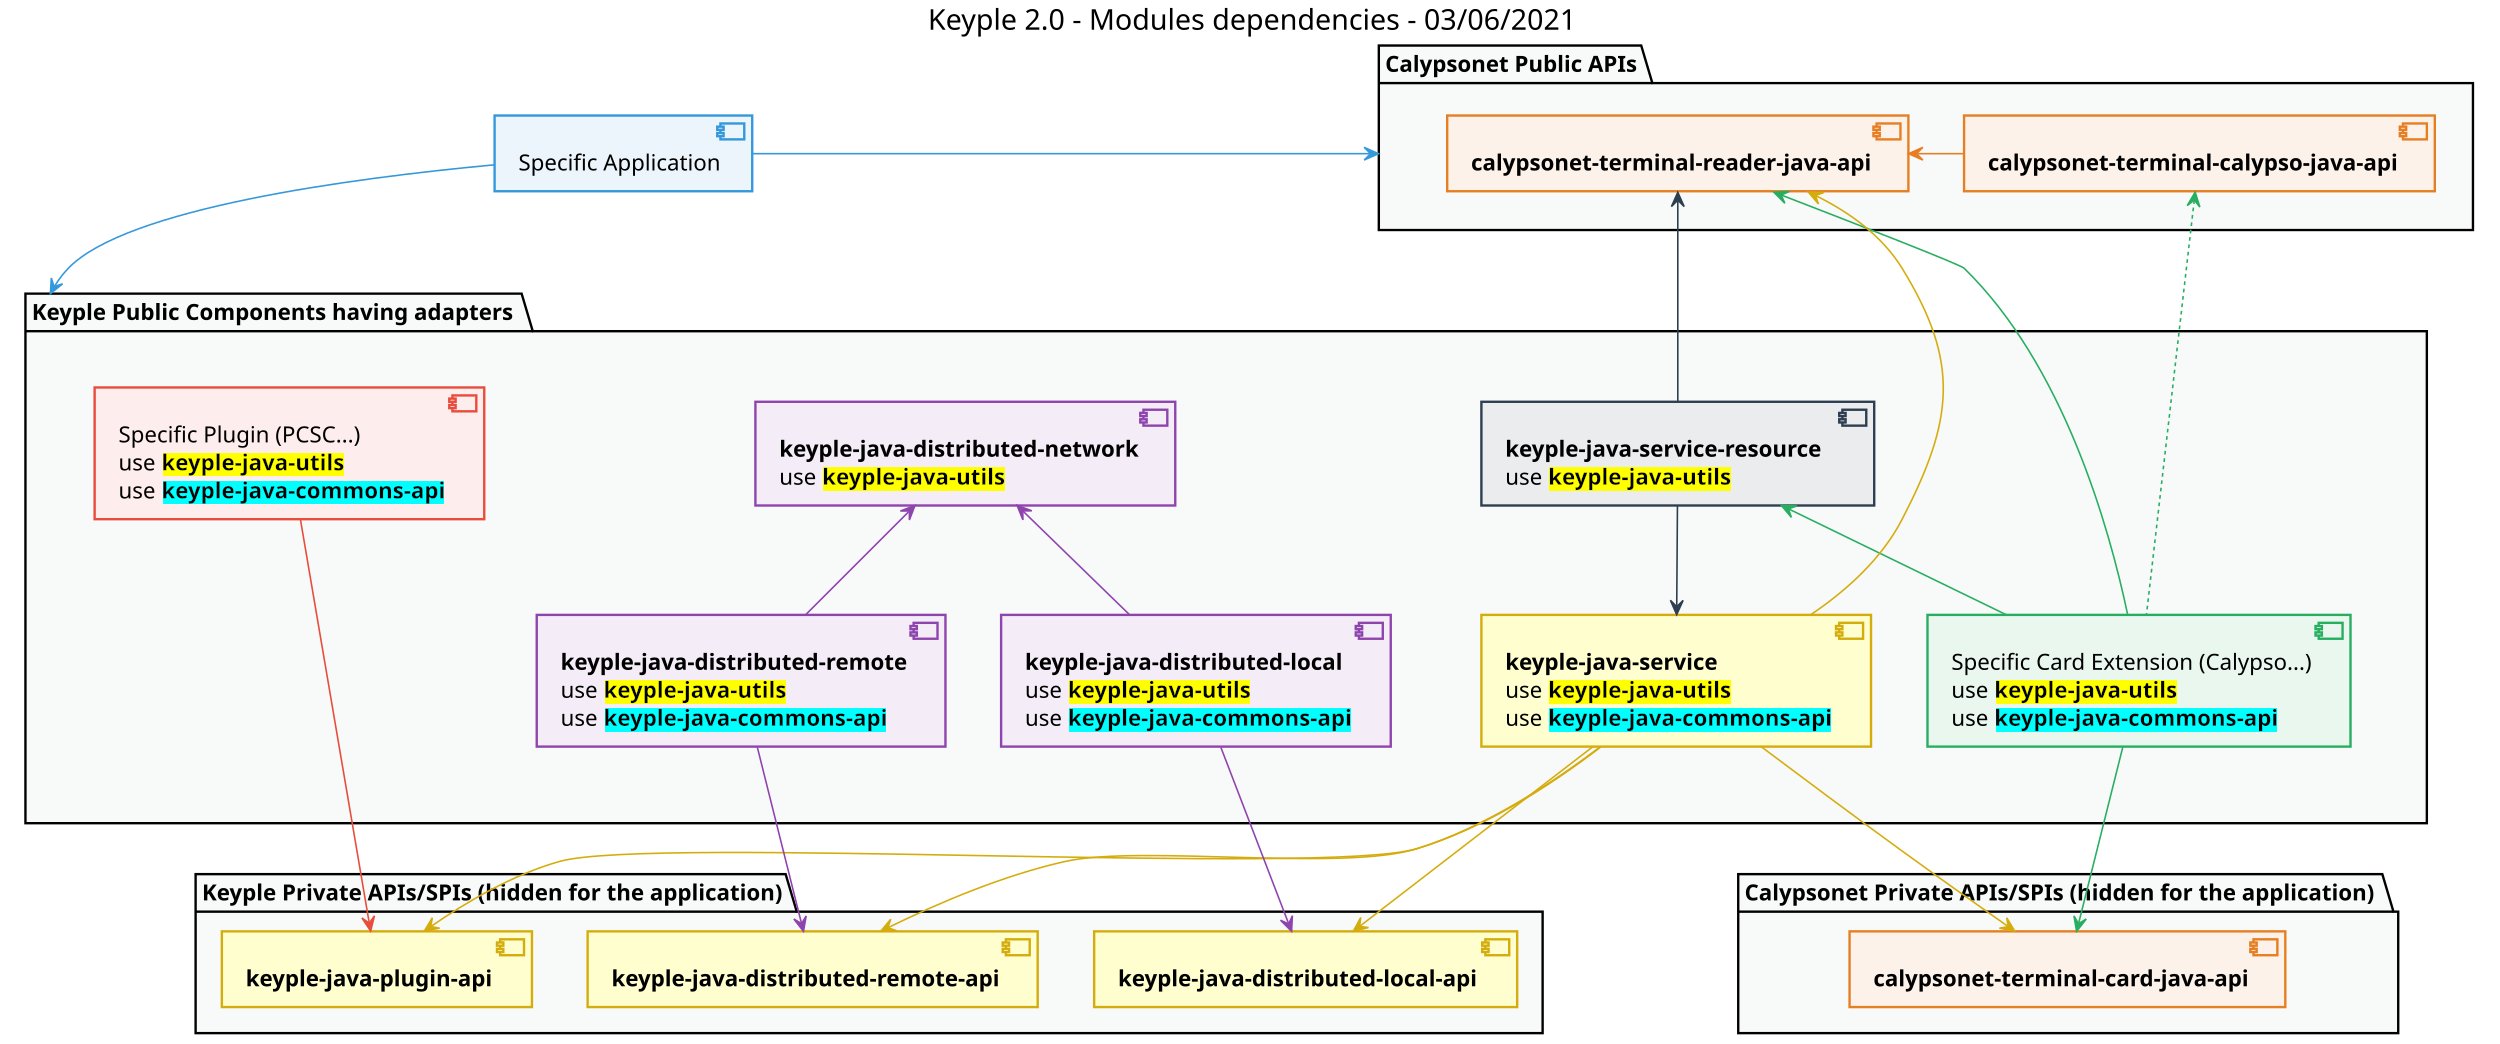
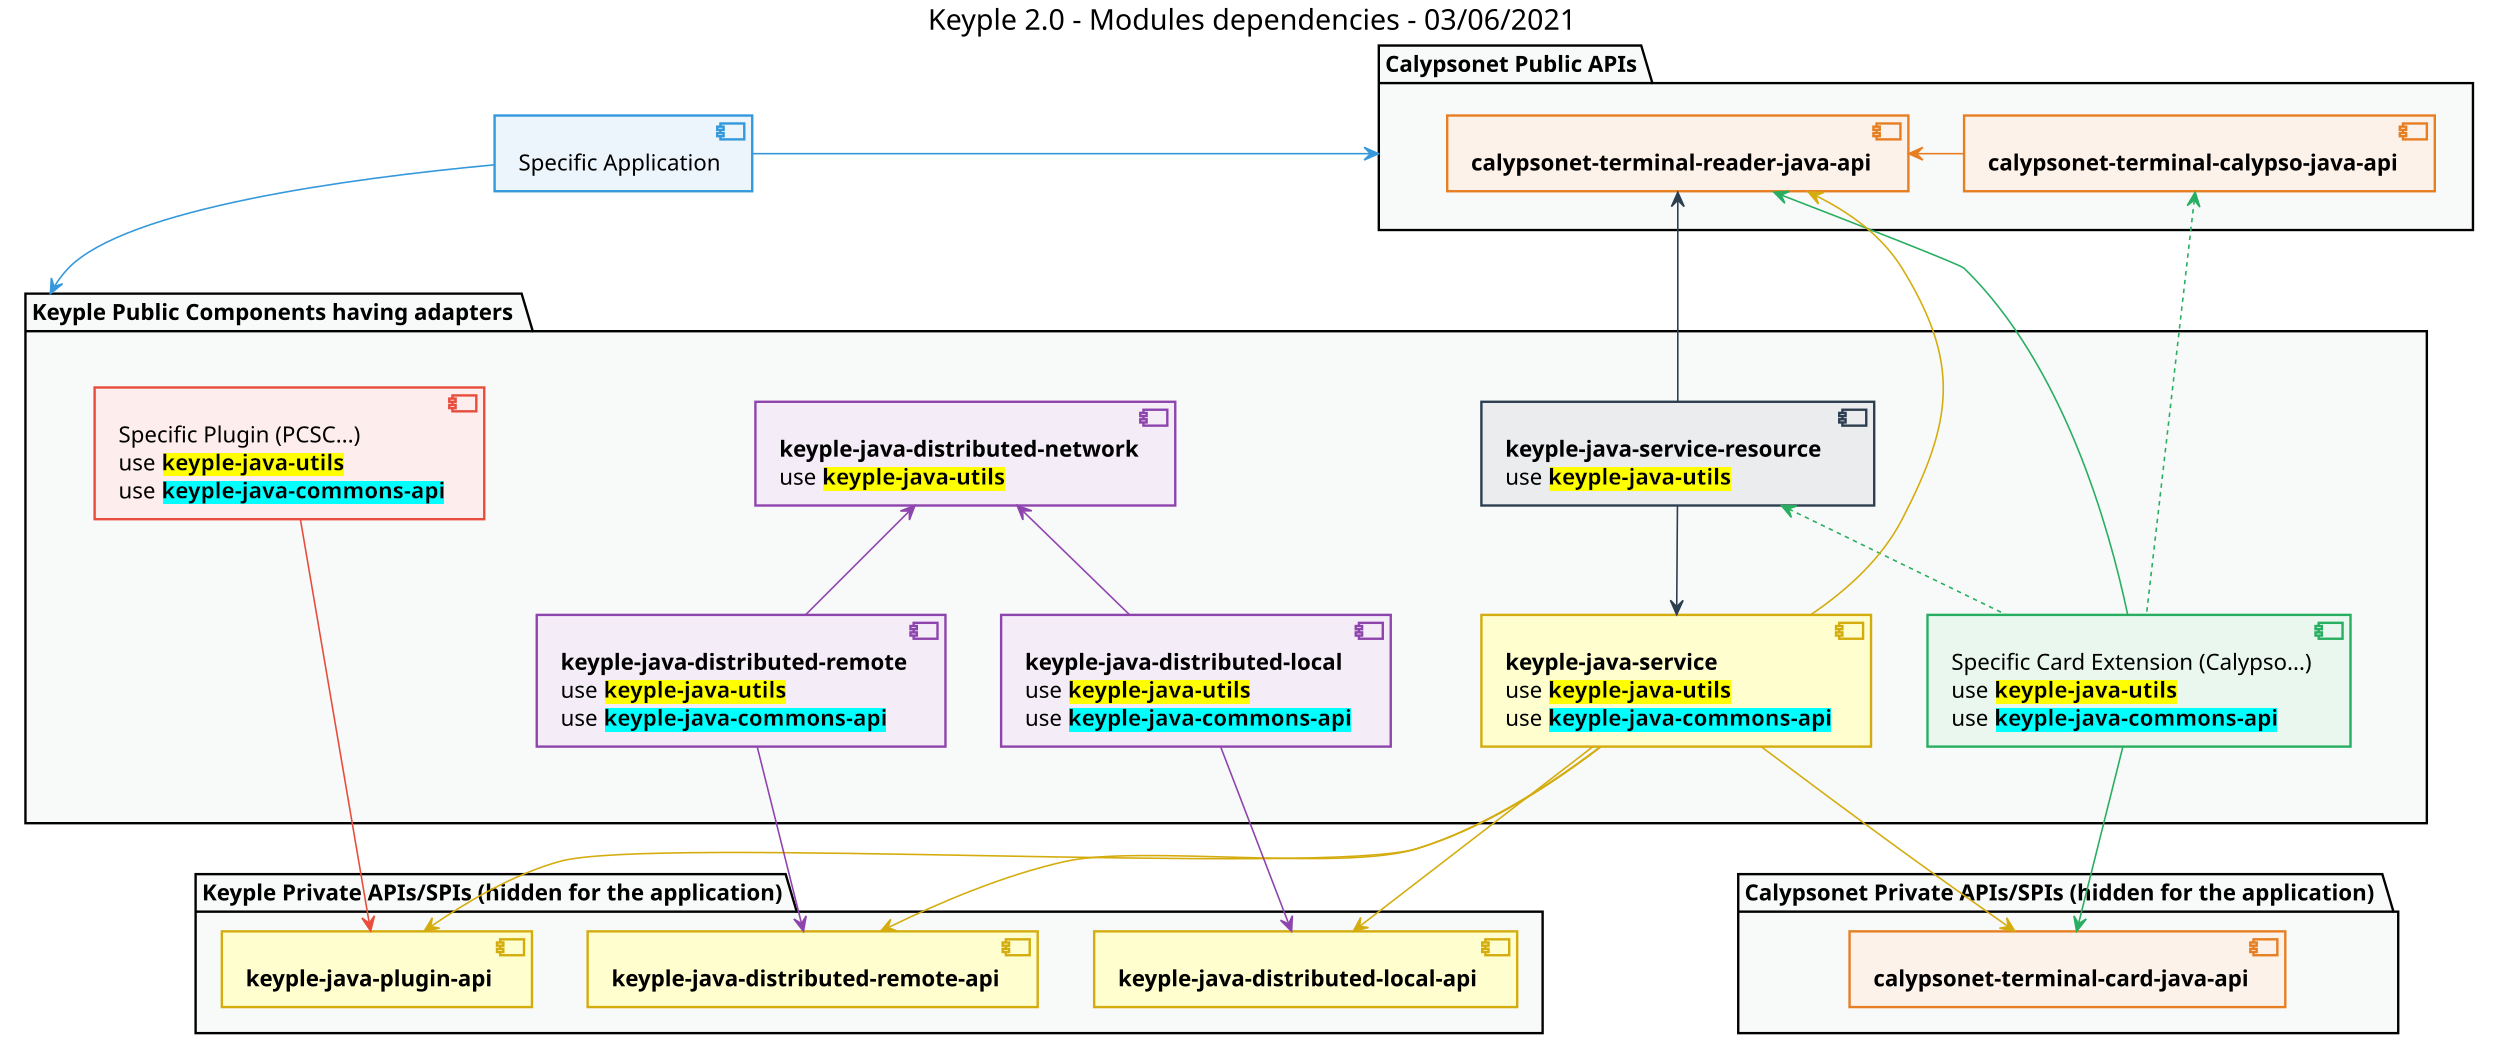
- <svg xmlns="http://www.w3.org/2000/svg" contentScriptType="application/ecmascript" contentStyleType="text/css" height="1968px" preserveAspectRatio="none" style="width:4716px;height:1968px;background:#FFFFFF;" version="1.1" viewBox="0 0 4716 1968" width="4716px" zoomAndPan="magnify">
+ <svg xmlns="http://www.w3.org/2000/svg" contentScriptType="application/ecmascript" contentStyleType="text/css" height="1640px" preserveAspectRatio="none" style="width:3930px;height:1640px;background:#FFFFFF;" version="1.1" viewBox="0 0 3930 1640" width="3930px" zoomAndPan="magnify">
  <defs>
-     <filter height="1" id="bctd3h46m6i4q0" width="1" x="0" y="0">
+     <filter height="1" id="b1co1uwcy8jeom0" width="1" x="0" y="0">
      <feFlood flood-color="#FFFF00" result="flood" />
      <feComposite in="SourceGraphic" in2="flood" operator="over" />
    </filter>
-     <filter height="1" id="bctd3h46m6i4q1" width="1" x="0" y="0">
+     <filter height="1" id="b1co1uwcy8jeom1" width="1" x="0" y="0">
      <feFlood flood-color="#00FFFF" result="flood" />
      <feComposite in="SourceGraphic" in2="flood" operator="over" />
    </filter>
  </defs>
  <g>
-     <text fill="#000000" font-family="sans-serif" font-size="54" lengthAdjust="spacing" textLength="1176" x="1750.5" y="56.057">Keyple 2.0 - Modules dependencies - 03/06/2021</text>
-     <polygon fill="#F8F9F9" points="2601,85.922,3096,85.922,3117,156.75,4665,156.75,4665,433.922,2601,433.922,2601,85.922" style="stroke:#000000;stroke-width:4.5;" />
-     <line style="stroke:#000000;stroke-width:4.5;" x1="2601" x2="3117" y1="156.75" y2="156.75" />
-     <text fill="#000000" font-family="sans-serif" font-size="42" font-weight="bold" lengthAdjust="spacing" textLength="477" x="2613" y="135.522">Calypsonet Public APIs</text>
-     <polygon fill="#F8F9F9" points="3279,1648.922,4494,1648.922,4515,1719.75,4524,1719.75,4524,1948.922,3279,1948.922,3279,1648.922" style="stroke:#000000;stroke-width:4.5;" />
-     <line style="stroke:#000000;stroke-width:4.5;" x1="3279" x2="4515" y1="1719.75" y2="1719.75" />
-     <text fill="#000000" font-family="sans-serif" font-size="42" font-weight="bold" lengthAdjust="spacing" textLength="1197" x="3291" y="1698.522">Calypsonet Private APIs/SPIs  (hidden for the application)</text>
-     <polygon fill="#F8F9F9" points="48,553.922,984,553.922,1005,624.75,4578,624.75,4578,1552.922,48,1552.922,48,553.922" style="stroke:#000000;stroke-width:4.5;" />
-     <line style="stroke:#000000;stroke-width:4.5;" x1="48" x2="1005" y1="624.75" y2="624.75" />
-     <text fill="#000000" font-family="sans-serif" font-size="42" font-weight="bold" lengthAdjust="spacing" textLength="918" x="60" y="603.521">Keyple Public Components having adapters</text>
-     <polygon fill="#F8F9F9" points="369,1648.922,1482,1648.922,1503,1719.75,2910,1719.75,2910,1948.922,369,1948.922,369,1648.922" style="stroke:#000000;stroke-width:4.5;" />
-     <line style="stroke:#000000;stroke-width:4.5;" x1="369" x2="1503" y1="1719.75" y2="1719.75" />
-     <text fill="#000000" font-family="sans-serif" font-size="42" font-weight="bold" lengthAdjust="spacing" textLength="1095" x="381" y="1698.522">Keyple Private APIs/SPIs (hidden for the application)</text>
-     <rect fill="#FDF2E9" height="142.828" style="stroke:#E67E22;stroke-width:4.5;" width="870" x="2730" y="217.922" />
-     <rect fill="#FDF2E9" height="30" style="stroke:#E67E22;stroke-width:4.5;" width="45" x="3540" y="232.922" />
-     <rect fill="#FDF2E9" height="6" style="stroke:#E67E22;stroke-width:4.5;" width="12" x="3534" y="238.922" />
-     <rect fill="#FDF2E9" height="6" style="stroke:#E67E22;stroke-width:4.5;" width="12" x="3534" y="250.922" />
-     <text fill="#000000" font-family="sans-serif" font-size="42" font-weight="bold" lengthAdjust="spacing" textLength="750" x="2775" y="321.522">calypsonet-terminal-reader-java-api</text>
-     <rect fill="#FDF2E9" height="142.828" style="stroke:#E67E22;stroke-width:4.5;" width="888" x="3705" y="217.922" />
-     <rect fill="#FDF2E9" height="30" style="stroke:#E67E22;stroke-width:4.5;" width="45" x="4533" y="232.922" />
-     <rect fill="#FDF2E9" height="6" style="stroke:#E67E22;stroke-width:4.5;" width="12" x="4527" y="238.922" />
-     <rect fill="#FDF2E9" height="6" style="stroke:#E67E22;stroke-width:4.5;" width="12" x="4527" y="250.922" />
-     <text fill="#000000" font-family="sans-serif" font-size="42" font-weight="bold" lengthAdjust="spacing" textLength="768" x="3750" y="321.522">calypsonet-terminal-calypso-java-api</text>
-     <rect fill="#FDF2E9" height="142.828" style="stroke:#E67E22;stroke-width:4.5;" width="822" x="3489" y="1756.922" />
-     <rect fill="#FDF2E9" height="30" style="stroke:#E67E22;stroke-width:4.5;" width="45" x="4251" y="1771.922" />
-     <rect fill="#FDF2E9" height="6" style="stroke:#E67E22;stroke-width:4.5;" width="12" x="4245" y="1777.922" />
-     <rect fill="#FDF2E9" height="6" style="stroke:#E67E22;stroke-width:4.5;" width="12" x="4245" y="1789.922" />
-     <text fill="#000000" font-family="sans-serif" font-size="42" font-weight="bold" lengthAdjust="spacing" textLength="702" x="3534" y="1860.522">calypsonet-terminal-card-java-api</text>
-     <rect fill="#FDEDEC" height="248.484" style="stroke:#E74C3C;stroke-width:4.5;" width="735" x="178.5" y="730.922" />
-     <rect fill="#FDEDEC" height="30" style="stroke:#E74C3C;stroke-width:4.5;" width="45" x="853.5" y="745.922" />
-     <rect fill="#FDEDEC" height="6" style="stroke:#E74C3C;stroke-width:4.5;" width="12" x="847.5" y="751.922" />
-     <rect fill="#FDEDEC" height="6" style="stroke:#E74C3C;stroke-width:4.5;" width="12" x="847.5" y="763.922" />
-     <text fill="#000000" font-family="sans-serif" font-size="42" lengthAdjust="spacing" textLength="468" x="223.5" y="834.521">Specific Plugin (PCSC...)</text>
-     <text fill="#000000" font-family="sans-serif" font-size="42" lengthAdjust="spacing" textLength="69" x="223.5" y="887.35">use</text>
-     <text fill="#000000" filter="url(#bctd3h46m6i4q0)" font-family="sans-serif" font-size="42" font-weight="bold" lengthAdjust="spacing" textLength="345" x="304.5" y="887.35">keyple-java-utils</text>
-     <text fill="#000000" font-family="sans-serif" font-size="42" lengthAdjust="spacing" textLength="69" x="223.5" y="940.178">use</text>
-     <text fill="#000000" filter="url(#bctd3h46m6i4q1)" font-family="sans-serif" font-size="42" font-weight="bold" lengthAdjust="spacing" textLength="534" x="304.5" y="940.178">keyple-java-commons-api</text>
-     <rect fill="#E9F7EF" height="248.484" style="stroke:#27AE60;stroke-width:4.5;" width="798" x="3636" y="1159.922" />
-     <rect fill="#E9F7EF" height="30" style="stroke:#27AE60;stroke-width:4.5;" width="45" x="4374" y="1174.922" />
-     <rect fill="#E9F7EF" height="6" style="stroke:#27AE60;stroke-width:4.5;" width="12" x="4368" y="1180.922" />
-     <rect fill="#E9F7EF" height="6" style="stroke:#27AE60;stroke-width:4.5;" width="12" x="4368" y="1192.922" />
-     <text fill="#000000" font-family="sans-serif" font-size="42" lengthAdjust="spacing" textLength="678" x="3681" y="1263.522">Specific Card Extension (Calypso...)</text>
-     <text fill="#000000" font-family="sans-serif" font-size="42" lengthAdjust="spacing" textLength="69" x="3681" y="1316.35">use</text>
-     <text fill="#000000" filter="url(#bctd3h46m6i4q0)" font-family="sans-serif" font-size="42" font-weight="bold" lengthAdjust="spacing" textLength="345" x="3762" y="1316.35">keyple-java-utils</text>
-     <text fill="#000000" font-family="sans-serif" font-size="42" lengthAdjust="spacing" textLength="69" x="3681" y="1369.178">use</text>
-     <text fill="#000000" filter="url(#bctd3h46m6i4q1)" font-family="sans-serif" font-size="42" font-weight="bold" lengthAdjust="spacing" textLength="534" x="3762" y="1369.178">keyple-java-commons-api</text>
-     <rect fill="#FEFECE" height="248.484" style="stroke:#D4AC0D;stroke-width:4.5;" width="735" x="2794.5" y="1159.922" />
-     <rect fill="#FEFECE" height="30" style="stroke:#D4AC0D;stroke-width:4.5;" width="45" x="3469.5" y="1174.922" />
-     <rect fill="#FEFECE" height="6" style="stroke:#D4AC0D;stroke-width:4.5;" width="12" x="3463.5" y="1180.922" />
-     <rect fill="#FEFECE" height="6" style="stroke:#D4AC0D;stroke-width:4.5;" width="12" x="3463.5" y="1192.922" />
-     <text fill="#000000" font-family="sans-serif" font-size="42" font-weight="bold" lengthAdjust="spacing" textLength="414" x="2839.5" y="1263.522">keyple-java-service</text>
-     <text fill="#000000" font-family="sans-serif" font-size="42" lengthAdjust="spacing" textLength="69" x="2839.5" y="1316.35">use</text>
-     <text fill="#000000" filter="url(#bctd3h46m6i4q0)" font-family="sans-serif" font-size="42" font-weight="bold" lengthAdjust="spacing" textLength="345" x="2920.5" y="1316.35">keyple-java-utils</text>
-     <text fill="#000000" font-family="sans-serif" font-size="42" lengthAdjust="spacing" textLength="69" x="2839.5" y="1369.178">use</text>
-     <text fill="#000000" filter="url(#bctd3h46m6i4q1)" font-family="sans-serif" font-size="42" font-weight="bold" lengthAdjust="spacing" textLength="534" x="2920.5" y="1369.178">keyple-java-commons-api</text>
-     <rect fill="#EAECEE" height="195.656" style="stroke:#2C3E50;stroke-width:4.5;" width="741" x="2794.5" y="757.922" />
-     <rect fill="#EAECEE" height="30" style="stroke:#2C3E50;stroke-width:4.5;" width="45" x="3475.5" y="772.922" />
-     <rect fill="#EAECEE" height="6" style="stroke:#2C3E50;stroke-width:4.5;" width="12" x="3469.5" y="778.922" />
-     <rect fill="#EAECEE" height="6" style="stroke:#2C3E50;stroke-width:4.5;" width="12" x="3469.5" y="790.922" />
-     <text fill="#000000" font-family="sans-serif" font-size="42" font-weight="bold" lengthAdjust="spacing" textLength="621" x="2839.5" y="861.521">keyple-java-service-resource</text>
-     <text fill="#000000" font-family="sans-serif" font-size="42" lengthAdjust="spacing" textLength="69" x="2839.5" y="914.35">use</text>
-     <text fill="#000000" filter="url(#bctd3h46m6i4q0)" font-family="sans-serif" font-size="42" font-weight="bold" lengthAdjust="spacing" textLength="345" x="2920.5" y="914.35">keyple-java-utils</text>
-     <rect fill="#F4ECF7" height="195.656" style="stroke:#8E44AD;stroke-width:4.5;" width="792" x="1425" y="757.922" />
-     <rect fill="#F4ECF7" height="30" style="stroke:#8E44AD;stroke-width:4.5;" width="45" x="2157" y="772.922" />
-     <rect fill="#F4ECF7" height="6" style="stroke:#8E44AD;stroke-width:4.5;" width="12" x="2151" y="778.922" />
-     <rect fill="#F4ECF7" height="6" style="stroke:#8E44AD;stroke-width:4.5;" width="12" x="2151" y="790.922" />
-     <text fill="#000000" font-family="sans-serif" font-size="42" font-weight="bold" lengthAdjust="spacing" textLength="672" x="1470" y="861.521">keyple-java-distributed-network</text>
-     <text fill="#000000" font-family="sans-serif" font-size="42" lengthAdjust="spacing" textLength="69" x="1470" y="914.35">use</text>
-     <text fill="#000000" filter="url(#bctd3h46m6i4q0)" font-family="sans-serif" font-size="42" font-weight="bold" lengthAdjust="spacing" textLength="345" x="1551" y="914.35">keyple-java-utils</text>
-     <rect fill="#F4ECF7" height="248.484" style="stroke:#8E44AD;stroke-width:4.5;" width="735" x="1888.5" y="1159.922" />
-     <rect fill="#F4ECF7" height="30" style="stroke:#8E44AD;stroke-width:4.5;" width="45" x="2563.5" y="1174.922" />
-     <rect fill="#F4ECF7" height="6" style="stroke:#8E44AD;stroke-width:4.5;" width="12" x="2557.5" y="1180.922" />
-     <rect fill="#F4ECF7" height="6" style="stroke:#8E44AD;stroke-width:4.5;" width="12" x="2557.5" y="1192.922" />
-     <text fill="#000000" font-family="sans-serif" font-size="42" font-weight="bold" lengthAdjust="spacing" textLength="600" x="1933.5" y="1263.522">keyple-java-distributed-local</text>
-     <text fill="#000000" font-family="sans-serif" font-size="42" lengthAdjust="spacing" textLength="69" x="1933.5" y="1316.35">use</text>
-     <text fill="#000000" filter="url(#bctd3h46m6i4q0)" font-family="sans-serif" font-size="42" font-weight="bold" lengthAdjust="spacing" textLength="345" x="2014.5" y="1316.35">keyple-java-utils</text>
-     <text fill="#000000" font-family="sans-serif" font-size="42" lengthAdjust="spacing" textLength="69" x="1933.5" y="1369.178">use</text>
-     <text fill="#000000" filter="url(#bctd3h46m6i4q1)" font-family="sans-serif" font-size="42" font-weight="bold" lengthAdjust="spacing" textLength="534" x="2014.5" y="1369.178">keyple-java-commons-api</text>
-     <rect fill="#F4ECF7" height="248.484" style="stroke:#8E44AD;stroke-width:4.5;" width="771" x="1012.5" y="1159.922" />
-     <rect fill="#F4ECF7" height="30" style="stroke:#8E44AD;stroke-width:4.5;" width="45" x="1723.5" y="1174.922" />
-     <rect fill="#F4ECF7" height="6" style="stroke:#8E44AD;stroke-width:4.5;" width="12" x="1717.5" y="1180.922" />
-     <rect fill="#F4ECF7" height="6" style="stroke:#8E44AD;stroke-width:4.5;" width="12" x="1717.5" y="1192.922" />
-     <text fill="#000000" font-family="sans-serif" font-size="42" font-weight="bold" lengthAdjust="spacing" textLength="651" x="1057.5" y="1263.522">keyple-java-distributed-remote</text>
-     <text fill="#000000" font-family="sans-serif" font-size="42" lengthAdjust="spacing" textLength="69" x="1057.5" y="1316.35">use</text>
-     <text fill="#000000" filter="url(#bctd3h46m6i4q0)" font-family="sans-serif" font-size="42" font-weight="bold" lengthAdjust="spacing" textLength="345" x="1138.5" y="1316.35">keyple-java-utils</text>
-     <text fill="#000000" font-family="sans-serif" font-size="42" lengthAdjust="spacing" textLength="69" x="1057.5" y="1369.178">use</text>
-     <text fill="#000000" filter="url(#bctd3h46m6i4q1)" font-family="sans-serif" font-size="42" font-weight="bold" lengthAdjust="spacing" textLength="534" x="1138.5" y="1369.178">keyple-java-commons-api</text>
-     <rect fill="#FEFECE" height="142.828" style="stroke:#D4AC0D;stroke-width:4.5;" width="585" x="418.5" y="1756.922" />
-     <rect fill="#FEFECE" height="30" style="stroke:#D4AC0D;stroke-width:4.5;" width="45" x="943.5" y="1771.922" />
-     <rect fill="#FEFECE" height="6" style="stroke:#D4AC0D;stroke-width:4.5;" width="12" x="937.5" y="1777.922" />
-     <rect fill="#FEFECE" height="6" style="stroke:#D4AC0D;stroke-width:4.5;" width="12" x="937.5" y="1789.922" />
-     <text fill="#000000" font-family="sans-serif" font-size="42" font-weight="bold" lengthAdjust="spacing" textLength="465" x="463.5" y="1860.522">keyple-java-plugin-api</text>
-     <rect fill="#FEFECE" height="142.828" style="stroke:#D4AC0D;stroke-width:4.5;" width="798" x="2064" y="1756.922" />
-     <rect fill="#FEFECE" height="30" style="stroke:#D4AC0D;stroke-width:4.5;" width="45" x="2802" y="1771.922" />
-     <rect fill="#FEFECE" height="6" style="stroke:#D4AC0D;stroke-width:4.5;" width="12" x="2796" y="1777.922" />
-     <rect fill="#FEFECE" height="6" style="stroke:#D4AC0D;stroke-width:4.5;" width="12" x="2796" y="1789.922" />
-     <text fill="#000000" font-family="sans-serif" font-size="42" font-weight="bold" lengthAdjust="spacing" textLength="678" x="2109" y="1860.522">keyple-java-distributed-local-api</text>
-     <rect fill="#FEFECE" height="142.828" style="stroke:#D4AC0D;stroke-width:4.5;" width="849" x="1108.5" y="1756.922" />
-     <rect fill="#FEFECE" height="30" style="stroke:#D4AC0D;stroke-width:4.5;" width="45" x="1897.5" y="1771.922" />
-     <rect fill="#FEFECE" height="6" style="stroke:#D4AC0D;stroke-width:4.5;" width="12" x="1891.5" y="1777.922" />
-     <rect fill="#FEFECE" height="6" style="stroke:#D4AC0D;stroke-width:4.5;" width="12" x="1891.5" y="1789.922" />
-     <text fill="#000000" font-family="sans-serif" font-size="42" font-weight="bold" lengthAdjust="spacing" textLength="729" x="1153.5" y="1860.522">keyple-java-distributed-remote-api</text>
-     <rect fill="#EBF5FB" height="142.828" style="stroke:#3498DB;stroke-width:4.5;" width="486" x="933" y="217.922" />
-     <rect fill="#EBF5FB" height="30" style="stroke:#3498DB;stroke-width:4.5;" width="45" x="1359" y="232.922" />
-     <rect fill="#EBF5FB" height="6" style="stroke:#3498DB;stroke-width:4.5;" width="12" x="1353" y="238.922" />
-     <rect fill="#EBF5FB" height="6" style="stroke:#3498DB;stroke-width:4.5;" width="12" x="1353" y="250.922" />
-     <text fill="#000000" font-family="sans-serif" font-size="42" lengthAdjust="spacing" textLength="366" x="978" y="321.522">Specific Application</text>
-     <path d="M1419.387,289.922 C1620.126,289.922 1820.865,289.922 2021.604,289.922 C2121.974,289.922 2222.344,289.922 2322.714,289.922 C2372.899,289.922 2423.084,289.922 2473.269,289.922 C2498.361,289.922 2523.454,289.922 2548.546,289.922 C2561.093,289.922 2573.639,289.922 2586.185,289.922 C2589.322,289.922 2592.458,289.922 2595.595,289.922 C2597.163,289.922 2598.731,289.922 2600.3,289.922 " fill="none" id="application-to-packCalypsonetPublic" style="stroke:#3498DB;stroke-width:3.0;" />
-     <polygon fill="#3498DB" points="2600.3,289.922,2573.3,277.922,2585.3,289.922,2573.3,301.922,2600.3,289.922" style="stroke:#3498DB;stroke-width:3.0;" />
-     <path d="M931.878,310.997 C657.945,336.527 237.566,393.188 129,505.922 C115.679,519.755 104.773,535.429 95.89,552.283 C95.612,552.81 95.336,553.338 95.063,553.867 " fill="none" id="application-to-packMain" style="stroke:#3498DB;stroke-width:3.0;" />
-     <polygon fill="#3498DB" points="95.063,553.867,118.127,535.4,101.955,540.544,96.811,524.372,95.063,553.867" style="stroke:#3498DB;stroke-width:3.0;" />
-     <path d="M3704.25,289.922 C3674.76,289.922 3645.24,289.922 3615.75,289.922 " fill="none" id="calypsoApi-to-readerApi" style="stroke:#E67E22;stroke-width:3.0;" />
-     <polygon fill="#E67E22" points="3600.3,289.922,3627.3,301.922,3615.3,289.922,3627.3,277.922,3600.3,289.922" style="stroke:#E67E22;stroke-width:3.0;" />
-     <path d="M4004.37,1409.615 C3978.93,1511.111 3943.38,1652.825 3921.06,1741.951 " fill="none" id="extension-to-cardApi" style="stroke:#27AE60;stroke-width:3.0;" />
-     <polygon fill="#27AE60" points="3917.31,1756.874,3935.524,1733.609,3920.963,1742.325,3912.247,1727.764,3917.31,1756.874" style="stroke:#27AE60;stroke-width:3.0;" />
-     <path d="M3360.66,368.096 C3512.43,426.719 3698.19,499.304 3705,505.922 C3891.6,687.62 3978.24,991.565 4013.73,1159.916 " fill="none" id="readerApi-backto-extension" style="stroke:#27AE60;stroke-width:3.0;" />
-     <polygon fill="#27AE60" points="3346.08,362.471,3366.893,383.442,3360.06,367.909,3375.594,361.075,3346.08,362.471" style="stroke:#27AE60;stroke-width:3.0;" />
-     <path d="M4139.22,377.678 C4119,553.076 4072.47,956.42 4049.04,1159.664 " fill="none" id="calypsoApi-backto-extension" style="stroke:#27AE60;stroke-width:3.0;stroke-dasharray:7.0,7.0;" />
-     <polygon fill="#27AE60" points="4140.99,362.432,4125.97,387.876,4139.268,377.333,4149.811,390.631,4140.99,362.432" style="stroke:#27AE60;stroke-width:3.0;" />
-     <path d="M3374.37,960.221 C3497.88,1020.275 3654.96,1096.646 3784.95,1159.853 " fill="none" id="serviceResource-backto-extension" style="stroke:#27AE60;stroke-width:3.0;" />
-     <polygon fill="#27AE60" points="3360.24,953.351,3379.275,975.948,3373.73,959.909,3389.769,954.364,3360.24,953.351" style="stroke:#27AE60;stroke-width:3.0;" />
-     <path d="M566.73,979.976 C600.675,1179.008 667.26,1569.437 696.567,1741.298 " fill="none" id="plugin-to-pluginApi" style="stroke:#E74C3C;stroke-width:3.0;" />
-     <polygon fill="#E74C3C" points="699.117,1756.251,706.406,1727.617,696.595,1741.464,682.748,1731.653,699.117,1756.251" style="stroke:#E74C3C;stroke-width:3.0;" />
-     <path d="M3424.95,368.897 C3489.21,400.616 3550.35,444.815 3588,505.922 C3698.49,685.283 3684.81,792.815 3588,979.922 C3549.69,1053.959 3483.9,1113.722 3415.32,1159.907 " fill="none" id="readerApi-backto-service" style="stroke:#D4AC0D;stroke-width:3.0;" />
-     <polygon fill="#D4AC0D" points="3411.18,362.318,3430.359,384.793,3424.712,368.79,3440.715,363.143,3411.18,362.318" style="stroke:#D4AC0D;stroke-width:3.0;" />
-     <path d="M3019.71,1409.012 C2927.445,1479.77 2800.944,1562.396 2673,1600.922 C2500.944,1652.729 1229.121,1576.787 1056,1624.922 C967.716,1649.468 878.619,1702.256 813.087,1747.577 " fill="none" id="service-to-pluginApi" style="stroke:#D4AC0D;stroke-width:3.0;" />
-     <polygon fill="#D4AC0D" points="800.301,1756.53,829.3,1750.87,812.587,1747.925,815.532,1731.212,800.301,1756.53" style="stroke:#D4AC0D;stroke-width:3.0;" />
-     <path d="M3322.83,1408.97 C3400.77,1467.47 3495.87,1538.333 3582,1600.922 C3649.92,1650.293 3726.78,1704.704 3787.89,1747.65 " fill="none" id="service-to-cardApi" style="stroke:#D4AC0D;stroke-width:3.0;" />
-     <polygon fill="#D4AC0D" points="3800.7,1756.634,3785.491,1731.303,3788.421,1748.019,3771.706,1750.949,3800.7,1756.634" style="stroke:#D4AC0D;stroke-width:3.0;" />
-     <path d="M3017.34,1409.657 C2925.129,1479.698 2799.564,1561.334 2673,1600.922 C2532.291,1644.932 2153.958,1593.11 2010,1624.922 C1892.976,1650.782 1768.425,1704.25 1675.95,1749.541 " fill="none" id="service-to-distributedRemoteApi" style="stroke:#D4AC0D;stroke-width:3.0;" />
-     <polygon fill="#D4AC0D" points="1661.388,1756.734,1690.91,1755.535,1674.837,1750.091,1680.281,1734.017,1661.388,1756.734" style="stroke:#D4AC0D;stroke-width:3.0;" />
-     <path d="M3004.26,1408.943 C2869.836,1512.5 2680.599,1658.288 2565.177,1747.207 " fill="none" id="service-to-distributedLocalApi" style="stroke:#D4AC0D;stroke-width:3.0;" />
-     <polygon fill="#D4AC0D" points="2552.859,1756.696,2581.571,1749.725,2564.742,1747.542,2566.925,1730.712,2552.859,1756.696" style="stroke:#D4AC0D;stroke-width:3.0;" />
-     <path d="M3165,378.452 C3165,480.683 3165,651.23 3165,757.46 " fill="none" id="readerApi-backto-serviceResource" style="stroke:#2C3E50;stroke-width:3.0;" />
-     <polygon fill="#2C3E50" points="3165,362.651,3153,389.651,3165,377.651,3177,389.651,3165,362.651" style="stroke:#2C3E50;stroke-width:3.0;" />
-     <path d="M3164.34,953.351 C3163.92,1009.49 3163.41,1081.562 3162.99,1143.848 " fill="none" id="serviceResource-to-service" style="stroke:#2C3E50;stroke-width:3.0;" />
-     <polygon fill="#2C3E50" points="3162.87,1159.46,3175.062,1132.546,3162.977,1144.46,3151.063,1132.375,3162.87,1159.46" style="stroke:#2C3E50;stroke-width:3.0;" />
-     <path d="M1929.822,964.241 C1990.794,1023.533 2067.102,1097.735 2130.576,1159.46 " fill="none" id="network-backto-local" style="stroke:#8E44AD;stroke-width:3.0;" />
-     <polygon fill="#8E44AD" points="1918.623,953.351,1929.613,980.778,1929.376,963.809,1946.345,963.572,1918.623,953.351" style="stroke:#8E44AD;stroke-width:3.0;" />
-     <path d="M2302.971,1409.615 C2341.986,1511.111 2396.46,1652.825 2430.723,1741.951 " fill="none" id="local-to-distributedLocalApi" style="stroke:#8E44AD;stroke-width:3.0;" />
-     <polygon fill="#8E44AD" points="2436.459,1756.874,2437.972,1727.366,2431.077,1742.872,2415.57,1735.977,2436.459,1756.874" style="stroke:#8E44AD;stroke-width:3.0;" />
-     <path d="M1714.44,964.982 C1655.274,1024.148 1581.432,1097.99 1519.962,1159.46 " fill="none" id="network-backto-remote" style="stroke:#8E44AD;stroke-width:3.0;" />
-     <polygon fill="#8E44AD" points="1726.071,953.351,1698.494,963.957,1715.464,963.957,1715.464,980.928,1726.071,953.351" style="stroke:#8E44AD;stroke-width:3.0;" />
-     <path d="M1428.633,1409.615 C1454.079,1511.111 1489.605,1652.825 1511.949,1741.951 " fill="none" id="remote-to-distributedRemoteApi" style="stroke:#8E44AD;stroke-width:3.0;" />
-     <polygon fill="#8E44AD" points="1515.69,1756.874,1520.762,1727.765,1512.041,1742.324,1497.482,1733.604,1515.69,1756.874" style="stroke:#8E44AD;stroke-width:3.0;" />
+     <text fill="#000000" font-family="sans-serif" font-size="45" lengthAdjust="spacing" textLength="980" x="1458.75" y="46.714">Keyple 2.0 - Modules dependencies - 03/06/2021</text>
+     <polygon fill="#F8F9F9" points="2167.5,71.602,2580,71.602,2597.5,130.625,3887.5,130.625,3887.5,361.602,2167.5,361.602,2167.5,71.602" style="stroke:#000000;stroke-width:3.75;" />
+     <line style="stroke:#000000;stroke-width:3.75;" x1="2167.5" x2="2597.5" y1="130.625" y2="130.625" />
+     <text fill="#000000" font-family="sans-serif" font-size="35" font-weight="bold" lengthAdjust="spacing" textLength="397.5" x="2177.5" y="112.935">Calypsonet Public APIs</text>
+     <polygon fill="#F8F9F9" points="2732.5,1374.102,3745,1374.102,3762.5,1433.125,3770,1433.125,3770,1624.102,2732.5,1624.102,2732.5,1374.102" style="stroke:#000000;stroke-width:3.75;" />
+     <line style="stroke:#000000;stroke-width:3.75;" x1="2732.5" x2="3762.5" y1="1433.125" y2="1433.125" />
+     <text fill="#000000" font-family="sans-serif" font-size="35" font-weight="bold" lengthAdjust="spacing" textLength="997.5" x="2742.5" y="1415.435">Calypsonet Private APIs/SPIs  (hidden for the application)</text>
+     <polygon fill="#F8F9F9" points="40,461.602,820,461.602,837.5,520.625,3815,520.625,3815,1294.102,40,1294.102,40,461.602" style="stroke:#000000;stroke-width:3.75;" />
+     <line style="stroke:#000000;stroke-width:3.75;" x1="40" x2="837.5" y1="520.625" y2="520.625" />
+     <text fill="#000000" font-family="sans-serif" font-size="35" font-weight="bold" lengthAdjust="spacing" textLength="765" x="50" y="502.935">Keyple Public Components having adapters</text>
+     <polygon fill="#F8F9F9" points="307.5,1374.102,1235,1374.102,1252.5,1433.125,2425,1433.125,2425,1624.102,307.5,1624.102,307.5,1374.102" style="stroke:#000000;stroke-width:3.75;" />
+     <line style="stroke:#000000;stroke-width:3.75;" x1="307.5" x2="1252.5" y1="1433.125" y2="1433.125" />
+     <text fill="#000000" font-family="sans-serif" font-size="35" font-weight="bold" lengthAdjust="spacing" textLength="912.5" x="317.5" y="1415.435">Keyple Private APIs/SPIs (hidden for the application)</text>
+     <rect fill="#FDF2E9" height="119.023" style="stroke:#E67E22;stroke-width:3.75;" width="725" x="2275" y="181.602" />
+     <rect fill="#FDF2E9" height="25" style="stroke:#E67E22;stroke-width:3.75;" width="37.5" x="2950" y="194.102" />
+     <rect fill="#FDF2E9" height="5" style="stroke:#E67E22;stroke-width:3.75;" width="10" x="2945" y="199.102" />
+     <rect fill="#FDF2E9" height="5" style="stroke:#E67E22;stroke-width:3.75;" width="10" x="2945" y="209.102" />
+     <text fill="#000000" font-family="sans-serif" font-size="35" font-weight="bold" lengthAdjust="spacing" textLength="625" x="2312.5" y="267.935">calypsonet-terminal-reader-java-api</text>
+     <rect fill="#FDF2E9" height="119.023" style="stroke:#E67E22;stroke-width:3.75;" width="740" x="3087.5" y="181.602" />
+     <rect fill="#FDF2E9" height="25" style="stroke:#E67E22;stroke-width:3.75;" width="37.5" x="3777.5" y="194.102" />
+     <rect fill="#FDF2E9" height="5" style="stroke:#E67E22;stroke-width:3.75;" width="10" x="3772.5" y="199.102" />
+     <rect fill="#FDF2E9" height="5" style="stroke:#E67E22;stroke-width:3.75;" width="10" x="3772.5" y="209.102" />
+     <text fill="#000000" font-family="sans-serif" font-size="35" font-weight="bold" lengthAdjust="spacing" textLength="640" x="3125" y="267.935">calypsonet-terminal-calypso-java-api</text>
+     <rect fill="#FDF2E9" height="119.023" style="stroke:#E67E22;stroke-width:3.75;" width="685" x="2907.5" y="1464.102" />
+     <rect fill="#FDF2E9" height="25" style="stroke:#E67E22;stroke-width:3.75;" width="37.5" x="3542.5" y="1476.602" />
+     <rect fill="#FDF2E9" height="5" style="stroke:#E67E22;stroke-width:3.75;" width="10" x="3537.5" y="1481.602" />
+     <rect fill="#FDF2E9" height="5" style="stroke:#E67E22;stroke-width:3.75;" width="10" x="3537.5" y="1491.602" />
+     <text fill="#000000" font-family="sans-serif" font-size="35" font-weight="bold" lengthAdjust="spacing" textLength="585" x="2945" y="1550.435">calypsonet-terminal-card-java-api</text>
+     <rect fill="#FDEDEC" height="207.07" style="stroke:#E74C3C;stroke-width:3.75;" width="612.5" x="148.75" y="609.102" />
+     <rect fill="#FDEDEC" height="25" style="stroke:#E74C3C;stroke-width:3.75;" width="37.5" x="711.25" y="621.602" />
+     <rect fill="#FDEDEC" height="5" style="stroke:#E74C3C;stroke-width:3.75;" width="10" x="706.25" y="626.602" />
+     <rect fill="#FDEDEC" height="5" style="stroke:#E74C3C;stroke-width:3.75;" width="10" x="706.25" y="636.602" />
+     <text fill="#000000" font-family="sans-serif" font-size="35" lengthAdjust="spacing" textLength="390" x="186.25" y="695.435">Specific Plugin (PCSC...)</text>
+     <text fill="#000000" font-family="sans-serif" font-size="35" lengthAdjust="spacing" textLength="57.5" x="186.25" y="739.458">use</text>
+     <text fill="#000000" filter="url(#b1co1uwcy8jeom0)" font-family="sans-serif" font-size="35" font-weight="bold" lengthAdjust="spacing" textLength="287.5" x="253.75" y="739.458">keyple-java-utils</text>
+     <text fill="#000000" font-family="sans-serif" font-size="35" lengthAdjust="spacing" textLength="57.5" x="186.25" y="783.481">use</text>
+     <text fill="#000000" filter="url(#b1co1uwcy8jeom1)" font-family="sans-serif" font-size="35" font-weight="bold" lengthAdjust="spacing" textLength="445" x="253.75" y="783.481">keyple-java-commons-api</text>
+     <rect fill="#E9F7EF" height="207.07" style="stroke:#27AE60;stroke-width:3.75;" width="665" x="3030" y="966.602" />
+     <rect fill="#E9F7EF" height="25" style="stroke:#27AE60;stroke-width:3.75;" width="37.5" x="3645" y="979.102" />
+     <rect fill="#E9F7EF" height="5" style="stroke:#27AE60;stroke-width:3.75;" width="10" x="3640" y="984.102" />
+     <rect fill="#E9F7EF" height="5" style="stroke:#27AE60;stroke-width:3.75;" width="10" x="3640" y="994.102" />
+     <text fill="#000000" font-family="sans-serif" font-size="35" lengthAdjust="spacing" textLength="565" x="3067.5" y="1052.935">Specific Card Extension (Calypso...)</text>
+     <text fill="#000000" font-family="sans-serif" font-size="35" lengthAdjust="spacing" textLength="57.5" x="3067.5" y="1096.958">use</text>
+     <text fill="#000000" filter="url(#b1co1uwcy8jeom0)" font-family="sans-serif" font-size="35" font-weight="bold" lengthAdjust="spacing" textLength="287.5" x="3135" y="1096.958">keyple-java-utils</text>
+     <text fill="#000000" font-family="sans-serif" font-size="35" lengthAdjust="spacing" textLength="57.5" x="3067.5" y="1140.981">use</text>
+     <text fill="#000000" filter="url(#b1co1uwcy8jeom1)" font-family="sans-serif" font-size="35" font-weight="bold" lengthAdjust="spacing" textLength="445" x="3135" y="1140.981">keyple-java-commons-api</text>
+     <rect fill="#FEFECE" height="207.07" style="stroke:#D4AC0D;stroke-width:3.75;" width="612.5" x="2328.75" y="966.602" />
+     <rect fill="#FEFECE" height="25" style="stroke:#D4AC0D;stroke-width:3.75;" width="37.5" x="2891.25" y="979.102" />
+     <rect fill="#FEFECE" height="5" style="stroke:#D4AC0D;stroke-width:3.75;" width="10" x="2886.25" y="984.102" />
+     <rect fill="#FEFECE" height="5" style="stroke:#D4AC0D;stroke-width:3.75;" width="10" x="2886.25" y="994.102" />
+     <text fill="#000000" font-family="sans-serif" font-size="35" font-weight="bold" lengthAdjust="spacing" textLength="345" x="2366.25" y="1052.935">keyple-java-service</text>
+     <text fill="#000000" font-family="sans-serif" font-size="35" lengthAdjust="spacing" textLength="57.5" x="2366.25" y="1096.958">use</text>
+     <text fill="#000000" filter="url(#b1co1uwcy8jeom0)" font-family="sans-serif" font-size="35" font-weight="bold" lengthAdjust="spacing" textLength="287.5" x="2433.75" y="1096.958">keyple-java-utils</text>
+     <text fill="#000000" font-family="sans-serif" font-size="35" lengthAdjust="spacing" textLength="57.5" x="2366.25" y="1140.981">use</text>
+     <text fill="#000000" filter="url(#b1co1uwcy8jeom1)" font-family="sans-serif" font-size="35" font-weight="bold" lengthAdjust="spacing" textLength="445" x="2433.75" y="1140.981">keyple-java-commons-api</text>
+     <rect fill="#EAECEE" height="163.047" style="stroke:#2C3E50;stroke-width:3.75;" width="617.5" x="2328.75" y="631.602" />
+     <rect fill="#EAECEE" height="25" style="stroke:#2C3E50;stroke-width:3.75;" width="37.5" x="2896.25" y="644.102" />
+     <rect fill="#EAECEE" height="5" style="stroke:#2C3E50;stroke-width:3.75;" width="10" x="2891.25" y="649.102" />
+     <rect fill="#EAECEE" height="5" style="stroke:#2C3E50;stroke-width:3.75;" width="10" x="2891.25" y="659.102" />
+     <text fill="#000000" font-family="sans-serif" font-size="35" font-weight="bold" lengthAdjust="spacing" textLength="517.5" x="2366.25" y="717.935">keyple-java-service-resource</text>
+     <text fill="#000000" font-family="sans-serif" font-size="35" lengthAdjust="spacing" textLength="57.5" x="2366.25" y="761.958">use</text>
+     <text fill="#000000" filter="url(#b1co1uwcy8jeom0)" font-family="sans-serif" font-size="35" font-weight="bold" lengthAdjust="spacing" textLength="287.5" x="2433.75" y="761.958">keyple-java-utils</text>
+     <rect fill="#F4ECF7" height="163.047" style="stroke:#8E44AD;stroke-width:3.75;" width="660" x="1187.5" y="631.602" />
+     <rect fill="#F4ECF7" height="25" style="stroke:#8E44AD;stroke-width:3.75;" width="37.5" x="1797.5" y="644.102" />
+     <rect fill="#F4ECF7" height="5" style="stroke:#8E44AD;stroke-width:3.75;" width="10" x="1792.5" y="649.102" />
+     <rect fill="#F4ECF7" height="5" style="stroke:#8E44AD;stroke-width:3.75;" width="10" x="1792.5" y="659.102" />
+     <text fill="#000000" font-family="sans-serif" font-size="35" font-weight="bold" lengthAdjust="spacing" textLength="560" x="1225" y="717.935">keyple-java-distributed-network</text>
+     <text fill="#000000" font-family="sans-serif" font-size="35" lengthAdjust="spacing" textLength="57.5" x="1225" y="761.958">use</text>
+     <text fill="#000000" filter="url(#b1co1uwcy8jeom0)" font-family="sans-serif" font-size="35" font-weight="bold" lengthAdjust="spacing" textLength="287.5" x="1292.5" y="761.958">keyple-java-utils</text>
+     <rect fill="#F4ECF7" height="207.07" style="stroke:#8E44AD;stroke-width:3.75;" width="612.5" x="1573.75" y="966.602" />
+     <rect fill="#F4ECF7" height="25" style="stroke:#8E44AD;stroke-width:3.75;" width="37.5" x="2136.25" y="979.102" />
+     <rect fill="#F4ECF7" height="5" style="stroke:#8E44AD;stroke-width:3.75;" width="10" x="2131.25" y="984.102" />
+     <rect fill="#F4ECF7" height="5" style="stroke:#8E44AD;stroke-width:3.75;" width="10" x="2131.25" y="994.102" />
+     <text fill="#000000" font-family="sans-serif" font-size="35" font-weight="bold" lengthAdjust="spacing" textLength="500" x="1611.25" y="1052.935">keyple-java-distributed-local</text>
+     <text fill="#000000" font-family="sans-serif" font-size="35" lengthAdjust="spacing" textLength="57.5" x="1611.25" y="1096.958">use</text>
+     <text fill="#000000" filter="url(#b1co1uwcy8jeom0)" font-family="sans-serif" font-size="35" font-weight="bold" lengthAdjust="spacing" textLength="287.5" x="1678.75" y="1096.958">keyple-java-utils</text>
+     <text fill="#000000" font-family="sans-serif" font-size="35" lengthAdjust="spacing" textLength="57.5" x="1611.25" y="1140.981">use</text>
+     <text fill="#000000" filter="url(#b1co1uwcy8jeom1)" font-family="sans-serif" font-size="35" font-weight="bold" lengthAdjust="spacing" textLength="445" x="1678.75" y="1140.981">keyple-java-commons-api</text>
+     <rect fill="#F4ECF7" height="207.07" style="stroke:#8E44AD;stroke-width:3.75;" width="642.5" x="843.75" y="966.602" />
+     <rect fill="#F4ECF7" height="25" style="stroke:#8E44AD;stroke-width:3.75;" width="37.5" x="1436.25" y="979.102" />
+     <rect fill="#F4ECF7" height="5" style="stroke:#8E44AD;stroke-width:3.75;" width="10" x="1431.25" y="984.102" />
+     <rect fill="#F4ECF7" height="5" style="stroke:#8E44AD;stroke-width:3.75;" width="10" x="1431.25" y="994.102" />
+     <text fill="#000000" font-family="sans-serif" font-size="35" font-weight="bold" lengthAdjust="spacing" textLength="542.5" x="881.25" y="1052.935">keyple-java-distributed-remote</text>
+     <text fill="#000000" font-family="sans-serif" font-size="35" lengthAdjust="spacing" textLength="57.5" x="881.25" y="1096.958">use</text>
+     <text fill="#000000" filter="url(#b1co1uwcy8jeom0)" font-family="sans-serif" font-size="35" font-weight="bold" lengthAdjust="spacing" textLength="287.5" x="948.75" y="1096.958">keyple-java-utils</text>
+     <text fill="#000000" font-family="sans-serif" font-size="35" lengthAdjust="spacing" textLength="57.5" x="881.25" y="1140.981">use</text>
+     <text fill="#000000" filter="url(#b1co1uwcy8jeom1)" font-family="sans-serif" font-size="35" font-weight="bold" lengthAdjust="spacing" textLength="445" x="948.75" y="1140.981">keyple-java-commons-api</text>
+     <rect fill="#FEFECE" height="119.023" style="stroke:#D4AC0D;stroke-width:3.75;" width="487.5" x="348.75" y="1464.102" />
+     <rect fill="#FEFECE" height="25" style="stroke:#D4AC0D;stroke-width:3.75;" width="37.5" x="786.25" y="1476.602" />
+     <rect fill="#FEFECE" height="5" style="stroke:#D4AC0D;stroke-width:3.75;" width="10" x="781.25" y="1481.602" />
+     <rect fill="#FEFECE" height="5" style="stroke:#D4AC0D;stroke-width:3.75;" width="10" x="781.25" y="1491.602" />
+     <text fill="#000000" font-family="sans-serif" font-size="35" font-weight="bold" lengthAdjust="spacing" textLength="387.5" x="386.25" y="1550.435">keyple-java-plugin-api</text>
+     <rect fill="#FEFECE" height="119.023" style="stroke:#D4AC0D;stroke-width:3.75;" width="665" x="1720" y="1464.102" />
+     <rect fill="#FEFECE" height="25" style="stroke:#D4AC0D;stroke-width:3.75;" width="37.5" x="2335" y="1476.602" />
+     <rect fill="#FEFECE" height="5" style="stroke:#D4AC0D;stroke-width:3.75;" width="10" x="2330" y="1481.602" />
+     <rect fill="#FEFECE" height="5" style="stroke:#D4AC0D;stroke-width:3.75;" width="10" x="2330" y="1491.602" />
+     <text fill="#000000" font-family="sans-serif" font-size="35" font-weight="bold" lengthAdjust="spacing" textLength="565" x="1757.5" y="1550.435">keyple-java-distributed-local-api</text>
+     <rect fill="#FEFECE" height="119.023" style="stroke:#D4AC0D;stroke-width:3.75;" width="707.5" x="923.75" y="1464.102" />
+     <rect fill="#FEFECE" height="25" style="stroke:#D4AC0D;stroke-width:3.75;" width="37.5" x="1581.25" y="1476.602" />
+     <rect fill="#FEFECE" height="5" style="stroke:#D4AC0D;stroke-width:3.75;" width="10" x="1576.25" y="1481.602" />
+     <rect fill="#FEFECE" height="5" style="stroke:#D4AC0D;stroke-width:3.75;" width="10" x="1576.25" y="1491.602" />
+     <text fill="#000000" font-family="sans-serif" font-size="35" font-weight="bold" lengthAdjust="spacing" textLength="607.5" x="961.25" y="1550.435">keyple-java-distributed-remote-api</text>
+     <rect fill="#EBF5FB" height="119.023" style="stroke:#3498DB;stroke-width:3.75;" width="405" x="777.5" y="181.602" />
+     <rect fill="#EBF5FB" height="25" style="stroke:#3498DB;stroke-width:3.75;" width="37.5" x="1132.5" y="194.102" />
+     <rect fill="#EBF5FB" height="5" style="stroke:#3498DB;stroke-width:3.75;" width="10" x="1127.5" y="199.102" />
+     <rect fill="#EBF5FB" height="5" style="stroke:#3498DB;stroke-width:3.75;" width="10" x="1127.5" y="209.102" />
+     <text fill="#000000" font-family="sans-serif" font-size="35" lengthAdjust="spacing" textLength="305" x="815" y="267.935">Specific Application</text>
+     <path d="M1182.822,241.602 C1350.105,241.602 1517.388,241.602 1684.67,241.602 C1768.312,241.602 1851.953,241.602 1935.595,241.602 C1977.416,241.602 2019.236,241.602 2061.057,241.602 C2081.968,241.602 2102.878,241.602 2123.789,241.602 C2134.244,241.602 2144.699,241.602 2155.154,241.602 C2157.768,241.602 2160.382,241.602 2162.996,241.602 C2164.303,241.602 2165.61,241.602 2166.916,241.602 " fill="none" id="application-to-packCalypsonetPublic" style="stroke:#3498DB;stroke-width:2.5;" />
+     <polygon fill="#3498DB" points="2166.916,241.602,2144.416,231.602,2154.416,241.602,2144.416,251.602,2166.916,241.602" style="stroke:#3498DB;stroke-width:2.5;" />
+     <path d="M776.565,259.164 C548.288,280.439 197.972,327.657 107.5,421.602 C96.399,433.129 87.311,446.191 79.908,460.236 C79.677,460.675 79.447,461.115 79.219,461.556 " fill="none" id="application-to-packMain" style="stroke:#3498DB;stroke-width:2.5;" />
+     <polygon fill="#3498DB" points="79.219,461.556,98.439,446.167,84.963,450.453,80.676,436.977,79.219,461.556" style="stroke:#3498DB;stroke-width:2.5;" />
+     <path d="M3086.875,241.602 C3062.3,241.602 3037.7,241.602 3013.125,241.602 " fill="none" id="calypsoApi-to-readerApi" style="stroke:#E67E22;stroke-width:2.5;" />
+     <polygon fill="#E67E22" points="3000.25,241.602,3022.75,251.602,3012.75,241.602,3022.75,231.602,3000.25,241.602" style="stroke:#E67E22;stroke-width:2.5;" />
+     <path d="M3336.975,1174.679 C3315.775,1259.259 3286.15,1377.354 3267.55,1451.626 " fill="none" id="extension-to-cardApi" style="stroke:#27AE60;stroke-width:2.5;" />
+     <polygon fill="#27AE60" points="3264.425,1464.061,3279.603,1444.674,3267.469,1451.938,3260.206,1439.803,3264.425,1464.061" style="stroke:#27AE60;stroke-width:2.5;" />
+     <path d="M2800.55,306.747 C2927.025,355.599 3081.825,416.087 3087.5,421.602 C3243,573.017 3315.2,826.304 3344.775,966.597 " fill="none" id="readerApi-backto-extension" style="stroke:#27AE60;stroke-width:2.5;" />
+     <polygon fill="#27AE60" points="2788.4,302.059,2805.744,319.535,2800.05,306.591,2812.995,300.896,2788.4,302.059" style="stroke:#27AE60;stroke-width:2.5;" />
+     <path d="M3449.35,314.732 C3432.5,460.897 3393.725,797.017 3374.2,966.387 " fill="none" id="calypsoApi-backto-extension" style="stroke:#27AE60;stroke-width:2.5;stroke-dasharray:7.0,7.0;" />
+     <polygon fill="#27AE60" points="3450.825,302.027,3438.308,323.23,3449.39,314.444,3458.176,325.526,3450.825,302.027" style="stroke:#27AE60;stroke-width:2.5;" />
+     <path d="M2811.975,800.184 C2914.9,850.229 3045.8,913.872 3154.125,966.544 " fill="none" id="serviceResource-backto-extension" style="stroke:#27AE60;stroke-width:2.5;stroke-dasharray:7.0,7.0;" />
+     <polygon fill="#27AE60" points="2800.2,794.459,2816.063,813.29,2811.442,799.925,2824.808,795.303,2800.2,794.459" style="stroke:#27AE60;stroke-width:2.5;" />
+     <path d="M472.275,816.647 C500.562,982.507 556.05,1307.864 580.472,1451.082 " fill="none" id="plugin-to-pluginApi" style="stroke:#E74C3C;stroke-width:2.5;" />
+     <polygon fill="#E74C3C" points="582.597,1463.542,588.672,1439.681,580.496,1451.22,568.957,1443.044,582.597,1463.542" style="stroke:#E74C3C;stroke-width:2.5;" />
+     <path d="M2854.125,307.414 C2907.675,333.847 2958.625,370.679 2990,421.602 C3082.075,571.069 3070.675,660.679 2990,816.602 C2958.075,878.299 2903.25,928.102 2846.1,966.589 " fill="none" id="readerApi-backto-service" style="stroke:#D4AC0D;stroke-width:2.5;" />
+     <polygon fill="#D4AC0D" points="2842.65,301.932,2858.633,320.661,2853.927,307.325,2867.263,302.619,2842.65,301.932" style="stroke:#D4AC0D;stroke-width:2.5;" />
+     <path d="M2516.425,1174.177 C2439.537,1233.142 2334.12,1301.997 2227.5,1334.102 C2084.12,1377.274 1024.267,1313.989 880,1354.102 C806.43,1374.557 732.183,1418.547 677.572,1456.314 " fill="none" id="service-to-pluginApi" style="stroke:#D4AC0D;stroke-width:2.5;" />
+     <polygon fill="#D4AC0D" points="666.918,1463.775,691.084,1459.058,677.156,1456.604,679.61,1442.677,666.918,1463.775" style="stroke:#D4AC0D;stroke-width:2.5;" />
+     <path d="M2769.025,1174.142 C2833.975,1222.892 2913.225,1281.944 2985,1334.102 C3041.6,1375.244 3105.65,1420.586 3156.575,1456.375 " fill="none" id="service-to-cardApi" style="stroke:#D4AC0D;stroke-width:2.5;" />
+     <polygon fill="#D4AC0D" points="3167.25,1463.862,3154.575,1442.753,3157.018,1456.682,3143.088,1459.124,3167.25,1463.862" style="stroke:#D4AC0D;stroke-width:2.5;" />
+     <path d="M2514.45,1174.714 C2437.608,1233.082 2332.97,1301.112 2227.5,1334.102 C2110.242,1370.777 1794.965,1327.592 1675,1354.102 C1577.48,1375.652 1473.688,1420.208 1396.625,1457.951 " fill="none" id="service-to-distributedRemoteApi" style="stroke:#D4AC0D;stroke-width:2.5;" />
+     <polygon fill="#D4AC0D" points="1384.49,1463.945,1409.092,1462.946,1395.697,1458.409,1400.234,1445.014,1384.49,1463.945" style="stroke:#D4AC0D;stroke-width:2.5;" />
+     <path d="M2503.55,1174.119 C2391.53,1260.417 2233.832,1381.907 2137.648,1456.006 " fill="none" id="service-to-distributedLocalApi" style="stroke:#D4AC0D;stroke-width:2.5;" />
+     <polygon fill="#D4AC0D" points="2127.383,1463.913,2151.309,1458.104,2137.285,1456.285,2139.104,1442.26,2127.383,1463.913" style="stroke:#D4AC0D;stroke-width:2.5;" />
+     <path d="M2637.5,315.377 C2637.5,400.569 2637.5,542.692 2637.5,631.217 " fill="none" id="readerApi-backto-serviceResource" style="stroke:#2C3E50;stroke-width:2.5;" />
+     <polygon fill="#2C3E50" points="2637.5,302.209,2627.5,324.709,2637.5,314.709,2647.5,324.709,2637.5,302.209" style="stroke:#2C3E50;stroke-width:2.5;" />
+     <path d="M2636.95,794.459 C2636.6,841.242 2636.175,901.302 2635.825,953.207 " fill="none" id="serviceResource-to-service" style="stroke:#2C3E50;stroke-width:2.5;" />
+     <polygon fill="#2C3E50" points="2635.725,966.217,2645.885,943.789,2635.814,953.717,2625.886,943.646,2635.725,966.217" style="stroke:#2C3E50;stroke-width:2.5;" />
+     <path d="M1608.185,803.534 C1658.995,852.944 1722.585,914.779 1775.48,966.217 " fill="none" id="network-backto-local" style="stroke:#8E44AD;stroke-width:2.5;" />
+     <polygon fill="#8E44AD" points="1598.852,794.459,1608.011,817.315,1607.814,803.174,1621.954,802.977,1598.852,794.459" style="stroke:#8E44AD;stroke-width:2.5;" />
+     <path d="M1919.142,1174.679 C1951.655,1259.259 1997.05,1377.354 2025.602,1451.626 " fill="none" id="local-to-distributedLocalApi" style="stroke:#8E44AD;stroke-width:2.5;" />
+     <polygon fill="#8E44AD" points="2030.382,1464.061,2031.643,1439.472,2025.897,1452.394,2012.975,1446.648,2030.382,1464.061" style="stroke:#8E44AD;stroke-width:2.5;" />
+     <path d="M1428.7,804.152 C1379.395,853.457 1317.86,914.992 1266.635,966.217 " fill="none" id="network-backto-remote" style="stroke:#8E44AD;stroke-width:2.5;" />
+     <polygon fill="#8E44AD" points="1438.392,794.459,1415.411,803.298,1429.554,803.298,1429.554,817.44,1438.392,794.459" style="stroke:#8E44AD;stroke-width:2.5;" />
+     <path d="M1190.527,1174.679 C1211.733,1259.259 1241.338,1377.354 1259.957,1451.626 " fill="none" id="remote-to-distributedRemoteApi" style="stroke:#8E44AD;stroke-width:2.5;" />
+     <polygon fill="#8E44AD" points="1263.075,1464.061,1267.301,1439.805,1260.034,1451.937,1247.902,1444.67,1263.075,1464.061" style="stroke:#8E44AD;stroke-width:2.5;" />
  </g>
</svg>
